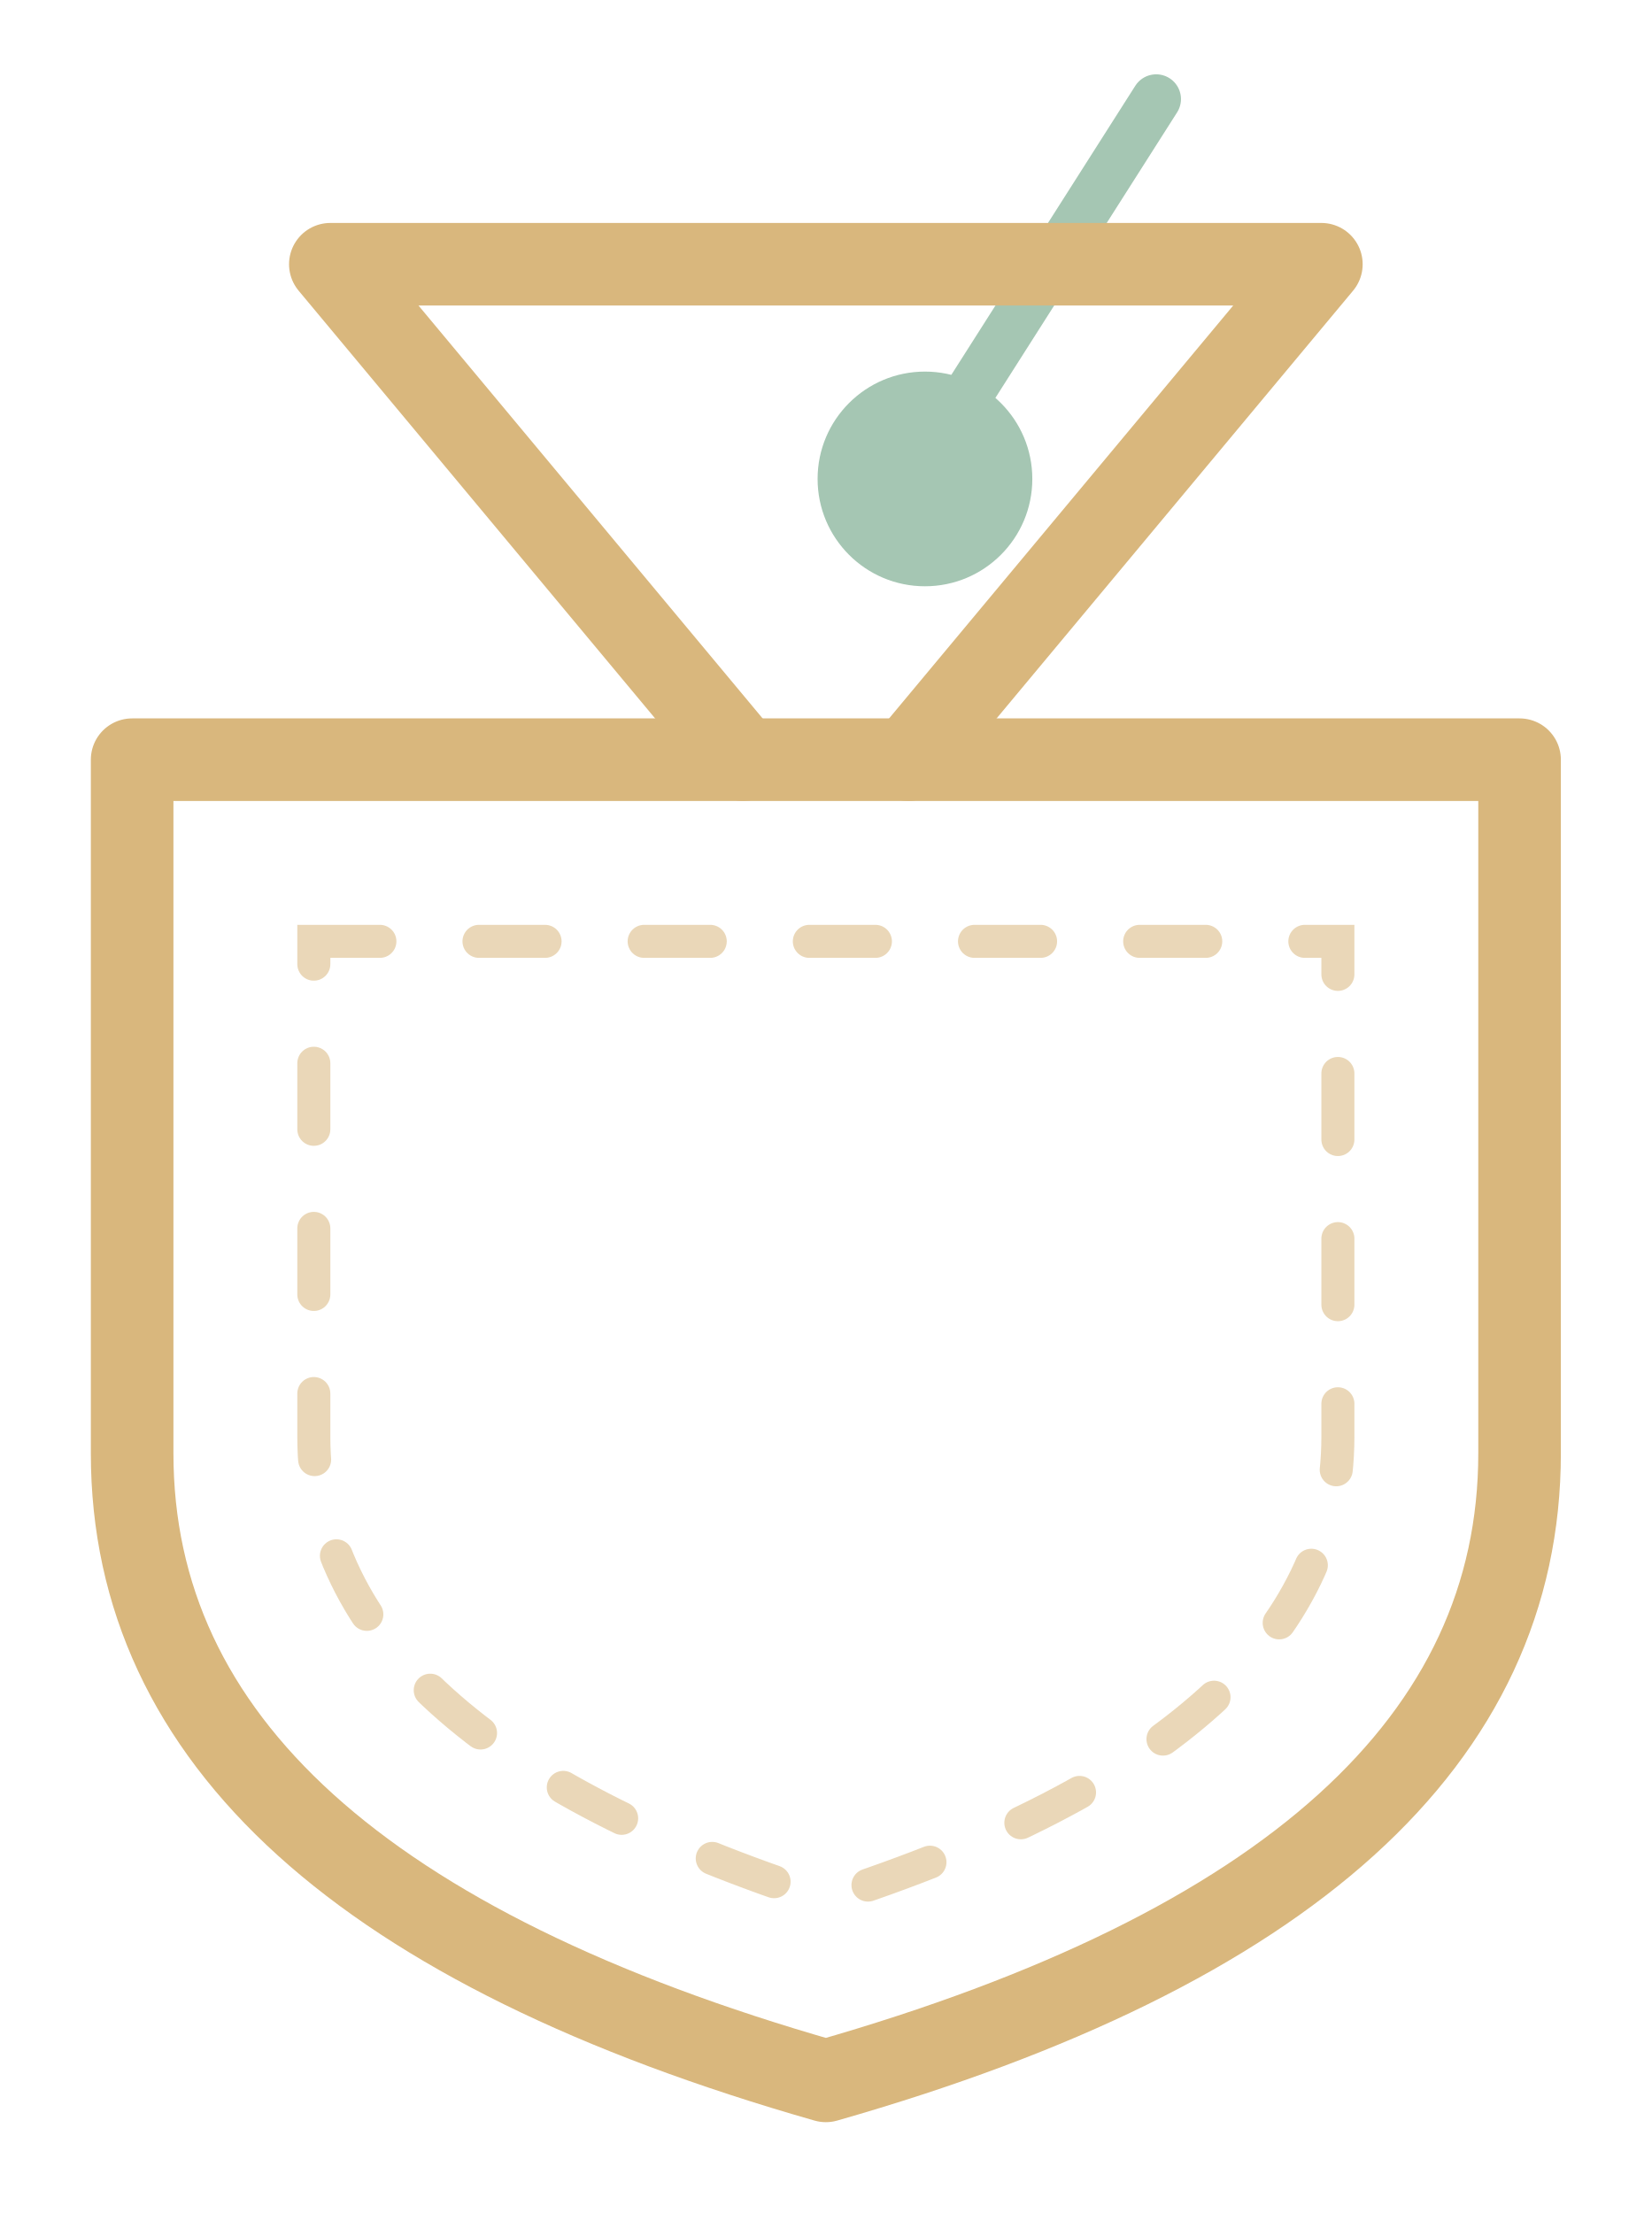
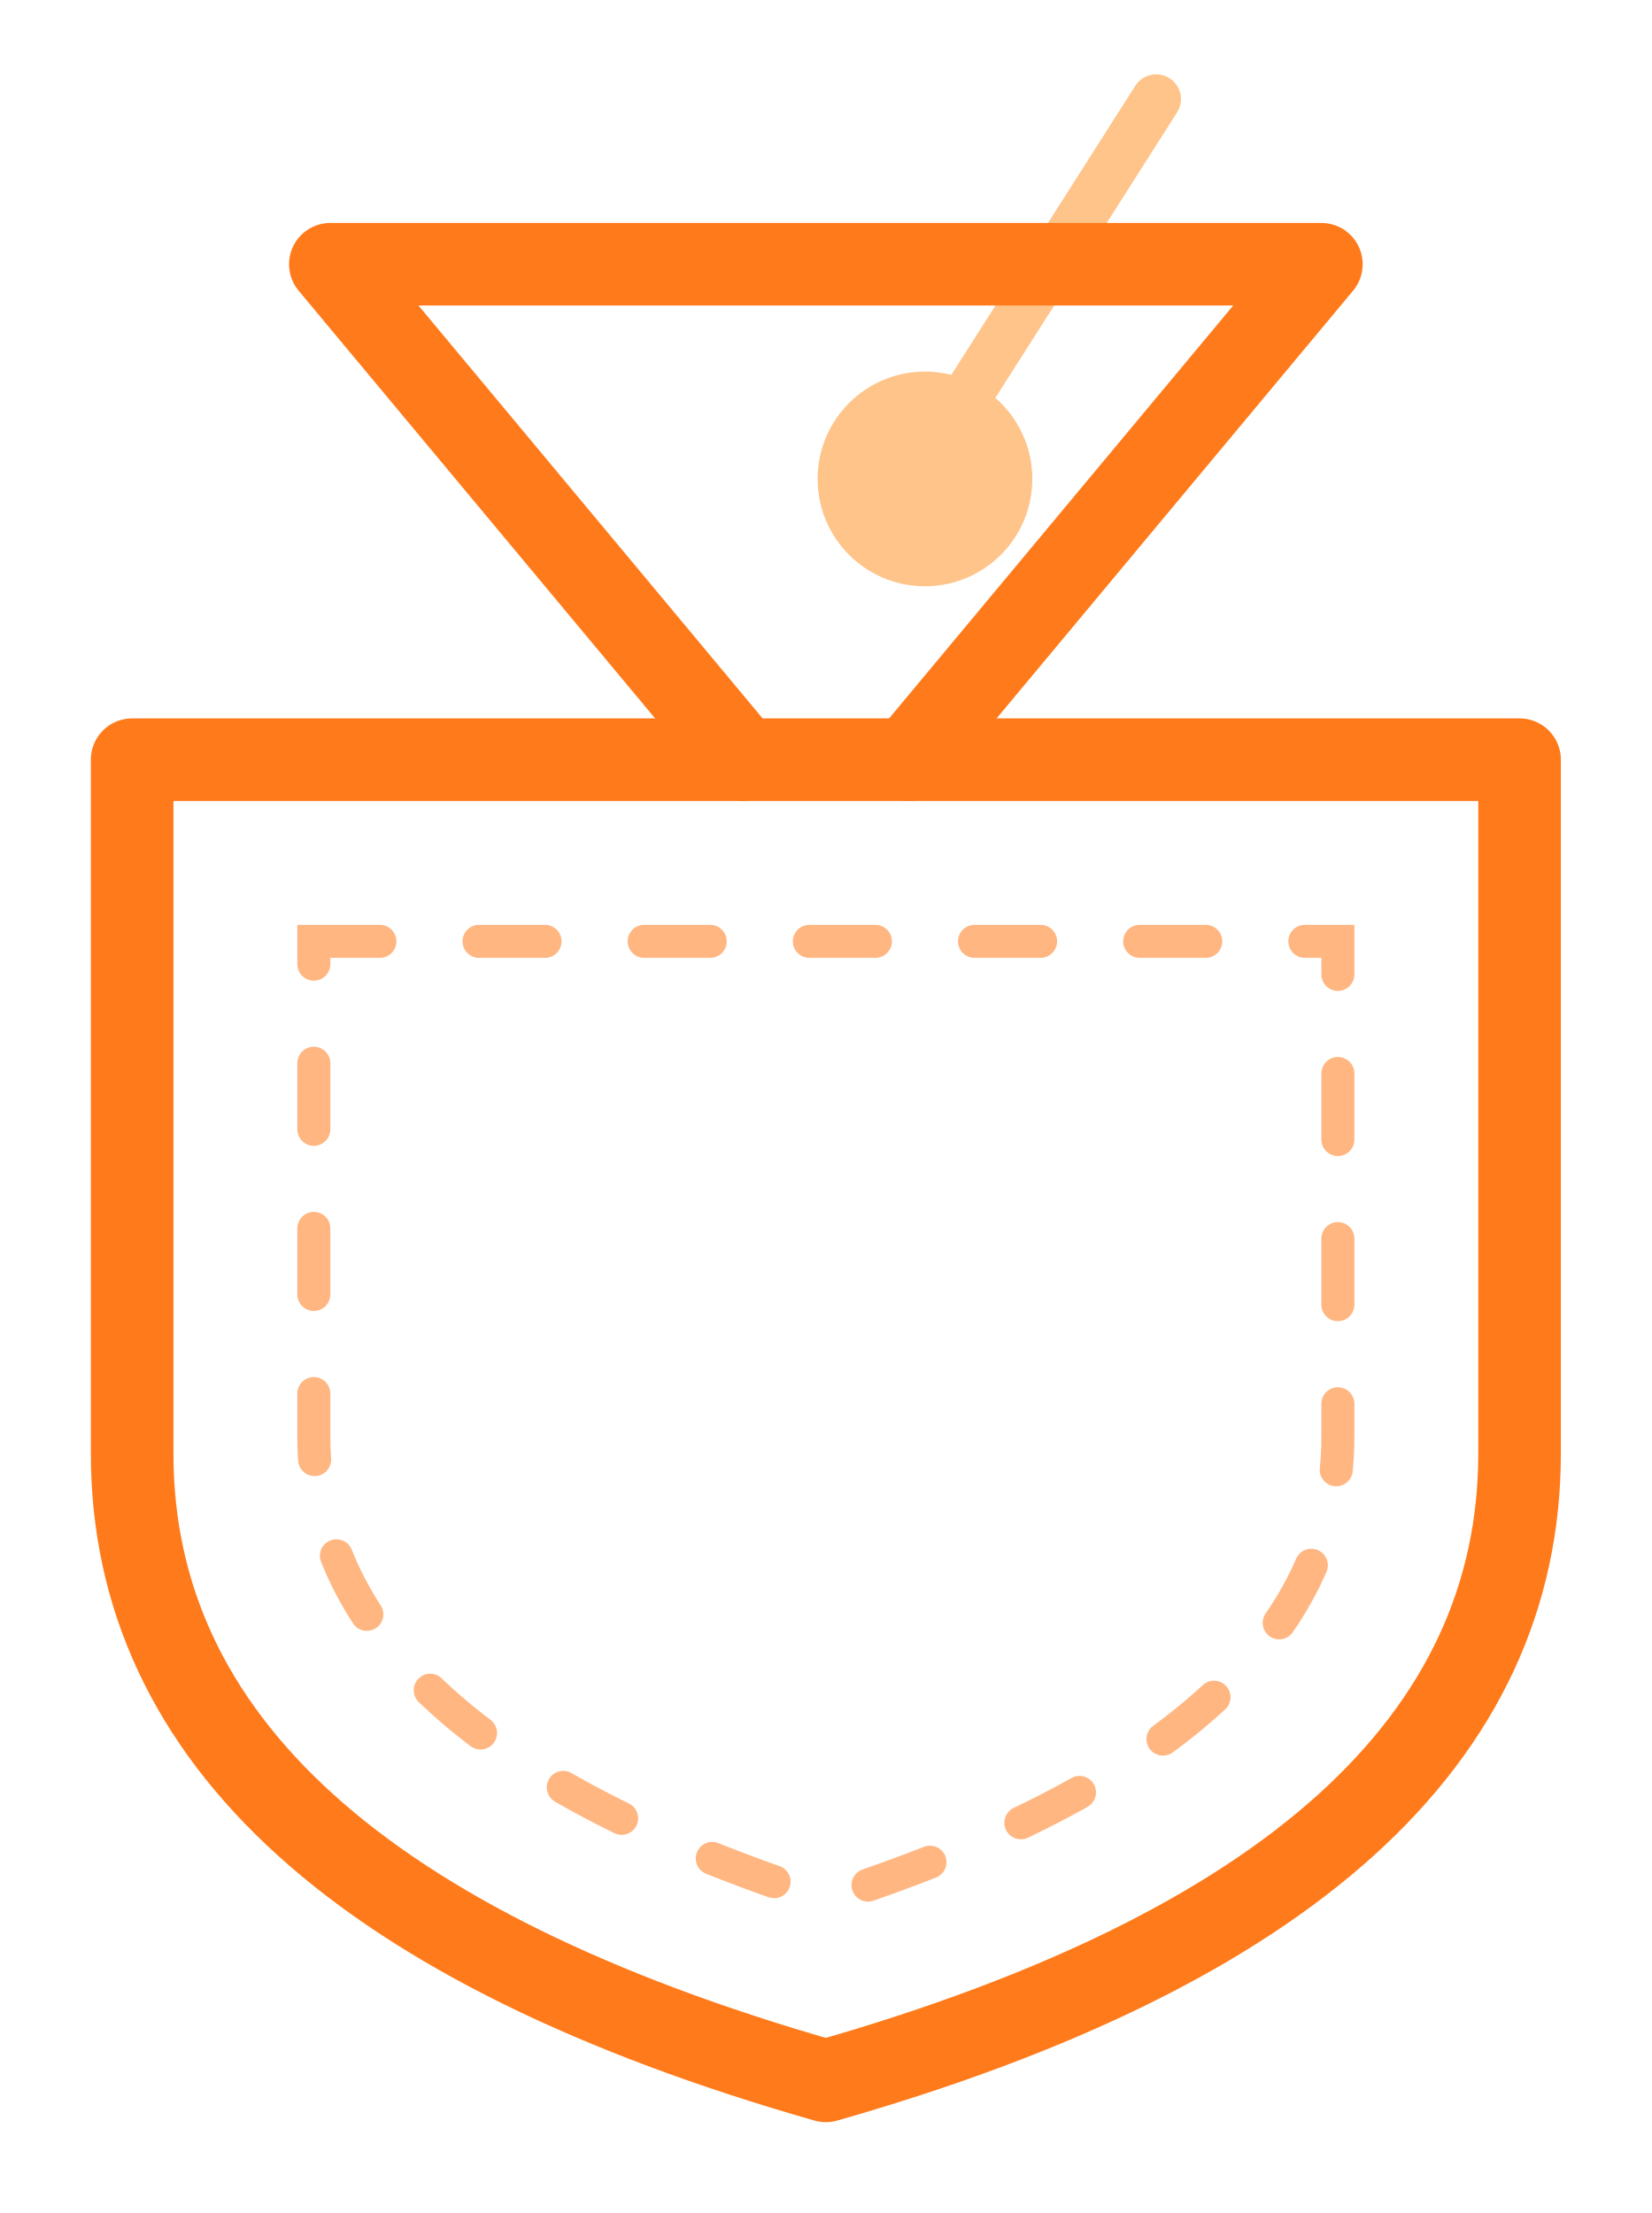
<svg xmlns="http://www.w3.org/2000/svg" viewBox="10 -2 100 134" width="600" height="804">
-   <line x1="66" y1="26" x2="80" y2="4" stroke="#a5c6b3" stroke-width="3" stroke-linecap="round" />
-   <circle cx="66" cy="27" r="6.5" fill="#a5c6b3" />
-   <g fill="none" stroke="#d9b77d" stroke-width="5" stroke-linecap="round" stroke-linejoin="round">
+   <line x1="66" y1="26" x2="80" y2="4" stroke="#ffc48a" stroke-width="3" stroke-linecap="round" />
+   <circle cx="66" cy="27" r="6.5" fill="#ffc48a" />
+   <g fill="none" stroke="#ff7a1a" stroke-width="5" stroke-linecap="round" stroke-linejoin="round">
    <path d="M55 44 L30 14 H90 L65 44" />
    <path d="M18 44 H102 V86 Q102 112 60 124 Q18 112 18 86 Z" fill="none" />
  </g>
-   <path d="M29 55 H91 V85 Q91 103 60 113 Q29 103 29 85 Z" fill="none" stroke="#d9b77d" stroke-width="2" stroke-dasharray="4 6" stroke-linecap="round" opacity=".55" />
+   <path d="M29 55 H91 V85 Q91 103 60 113 Q29 103 29 85 Z" fill="none" stroke="#ff7a1a" stroke-width="2" stroke-dasharray="4 6" stroke-linecap="round" opacity=".55" />
</svg>
